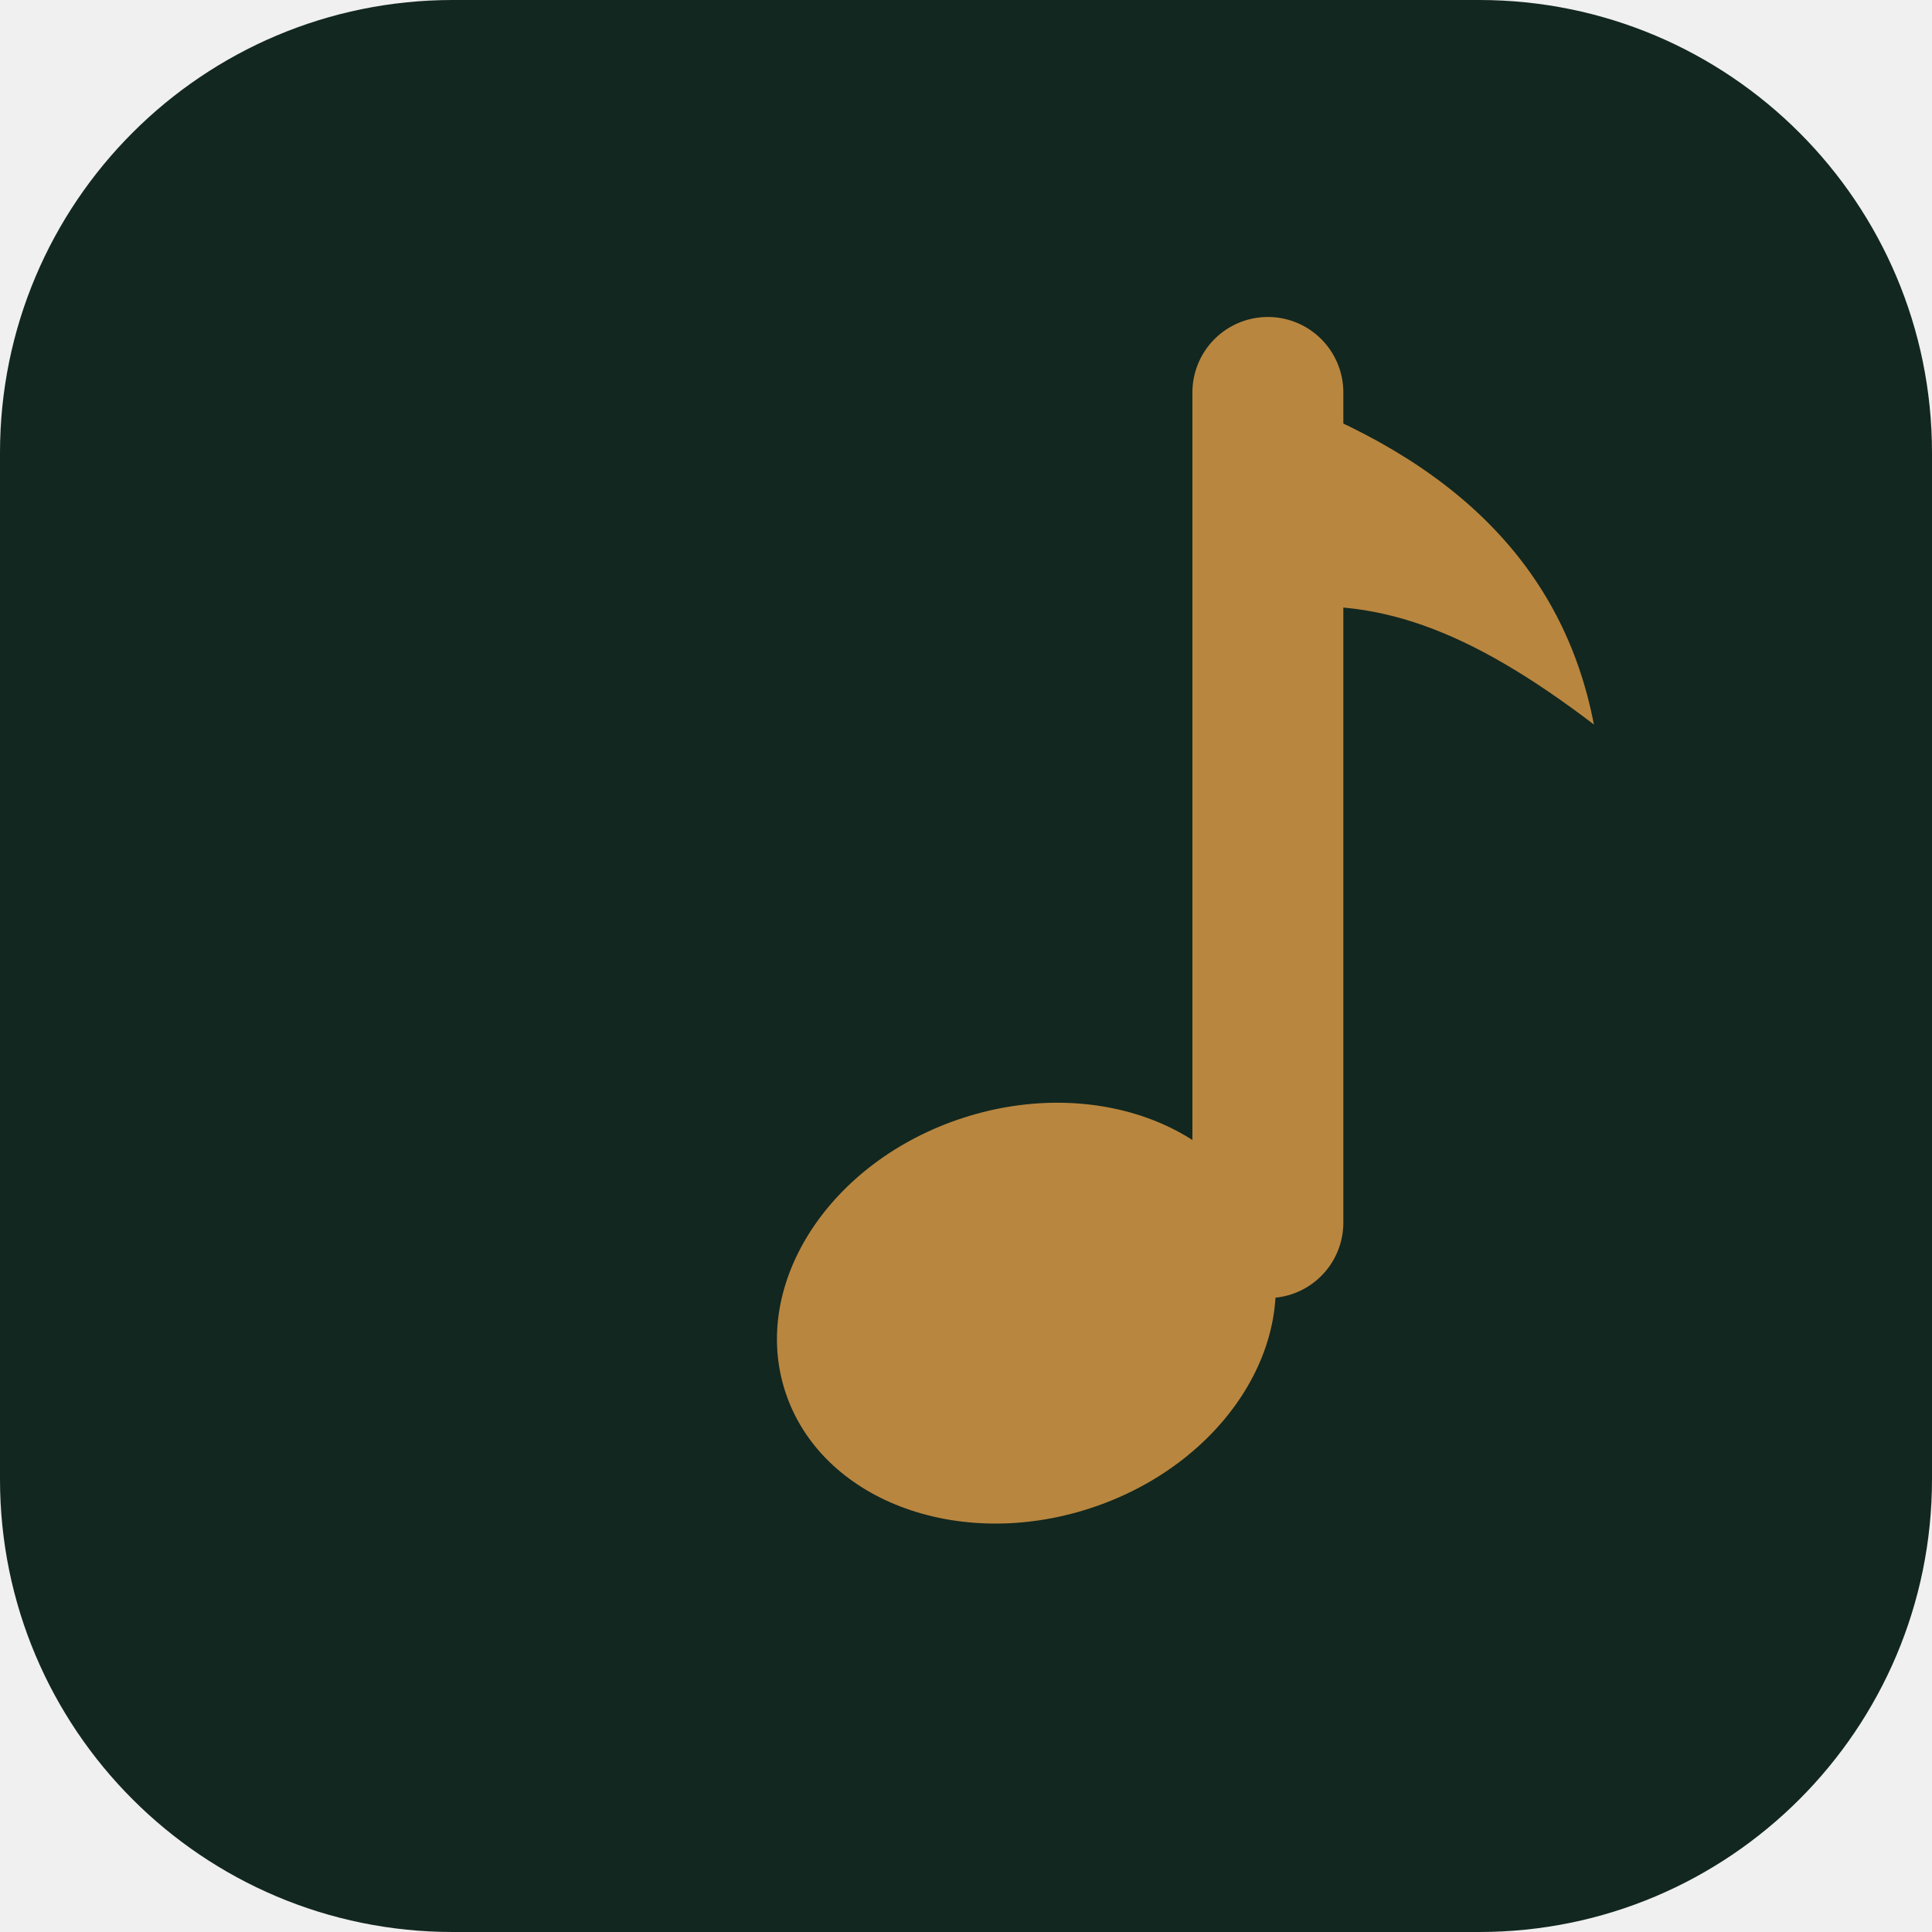
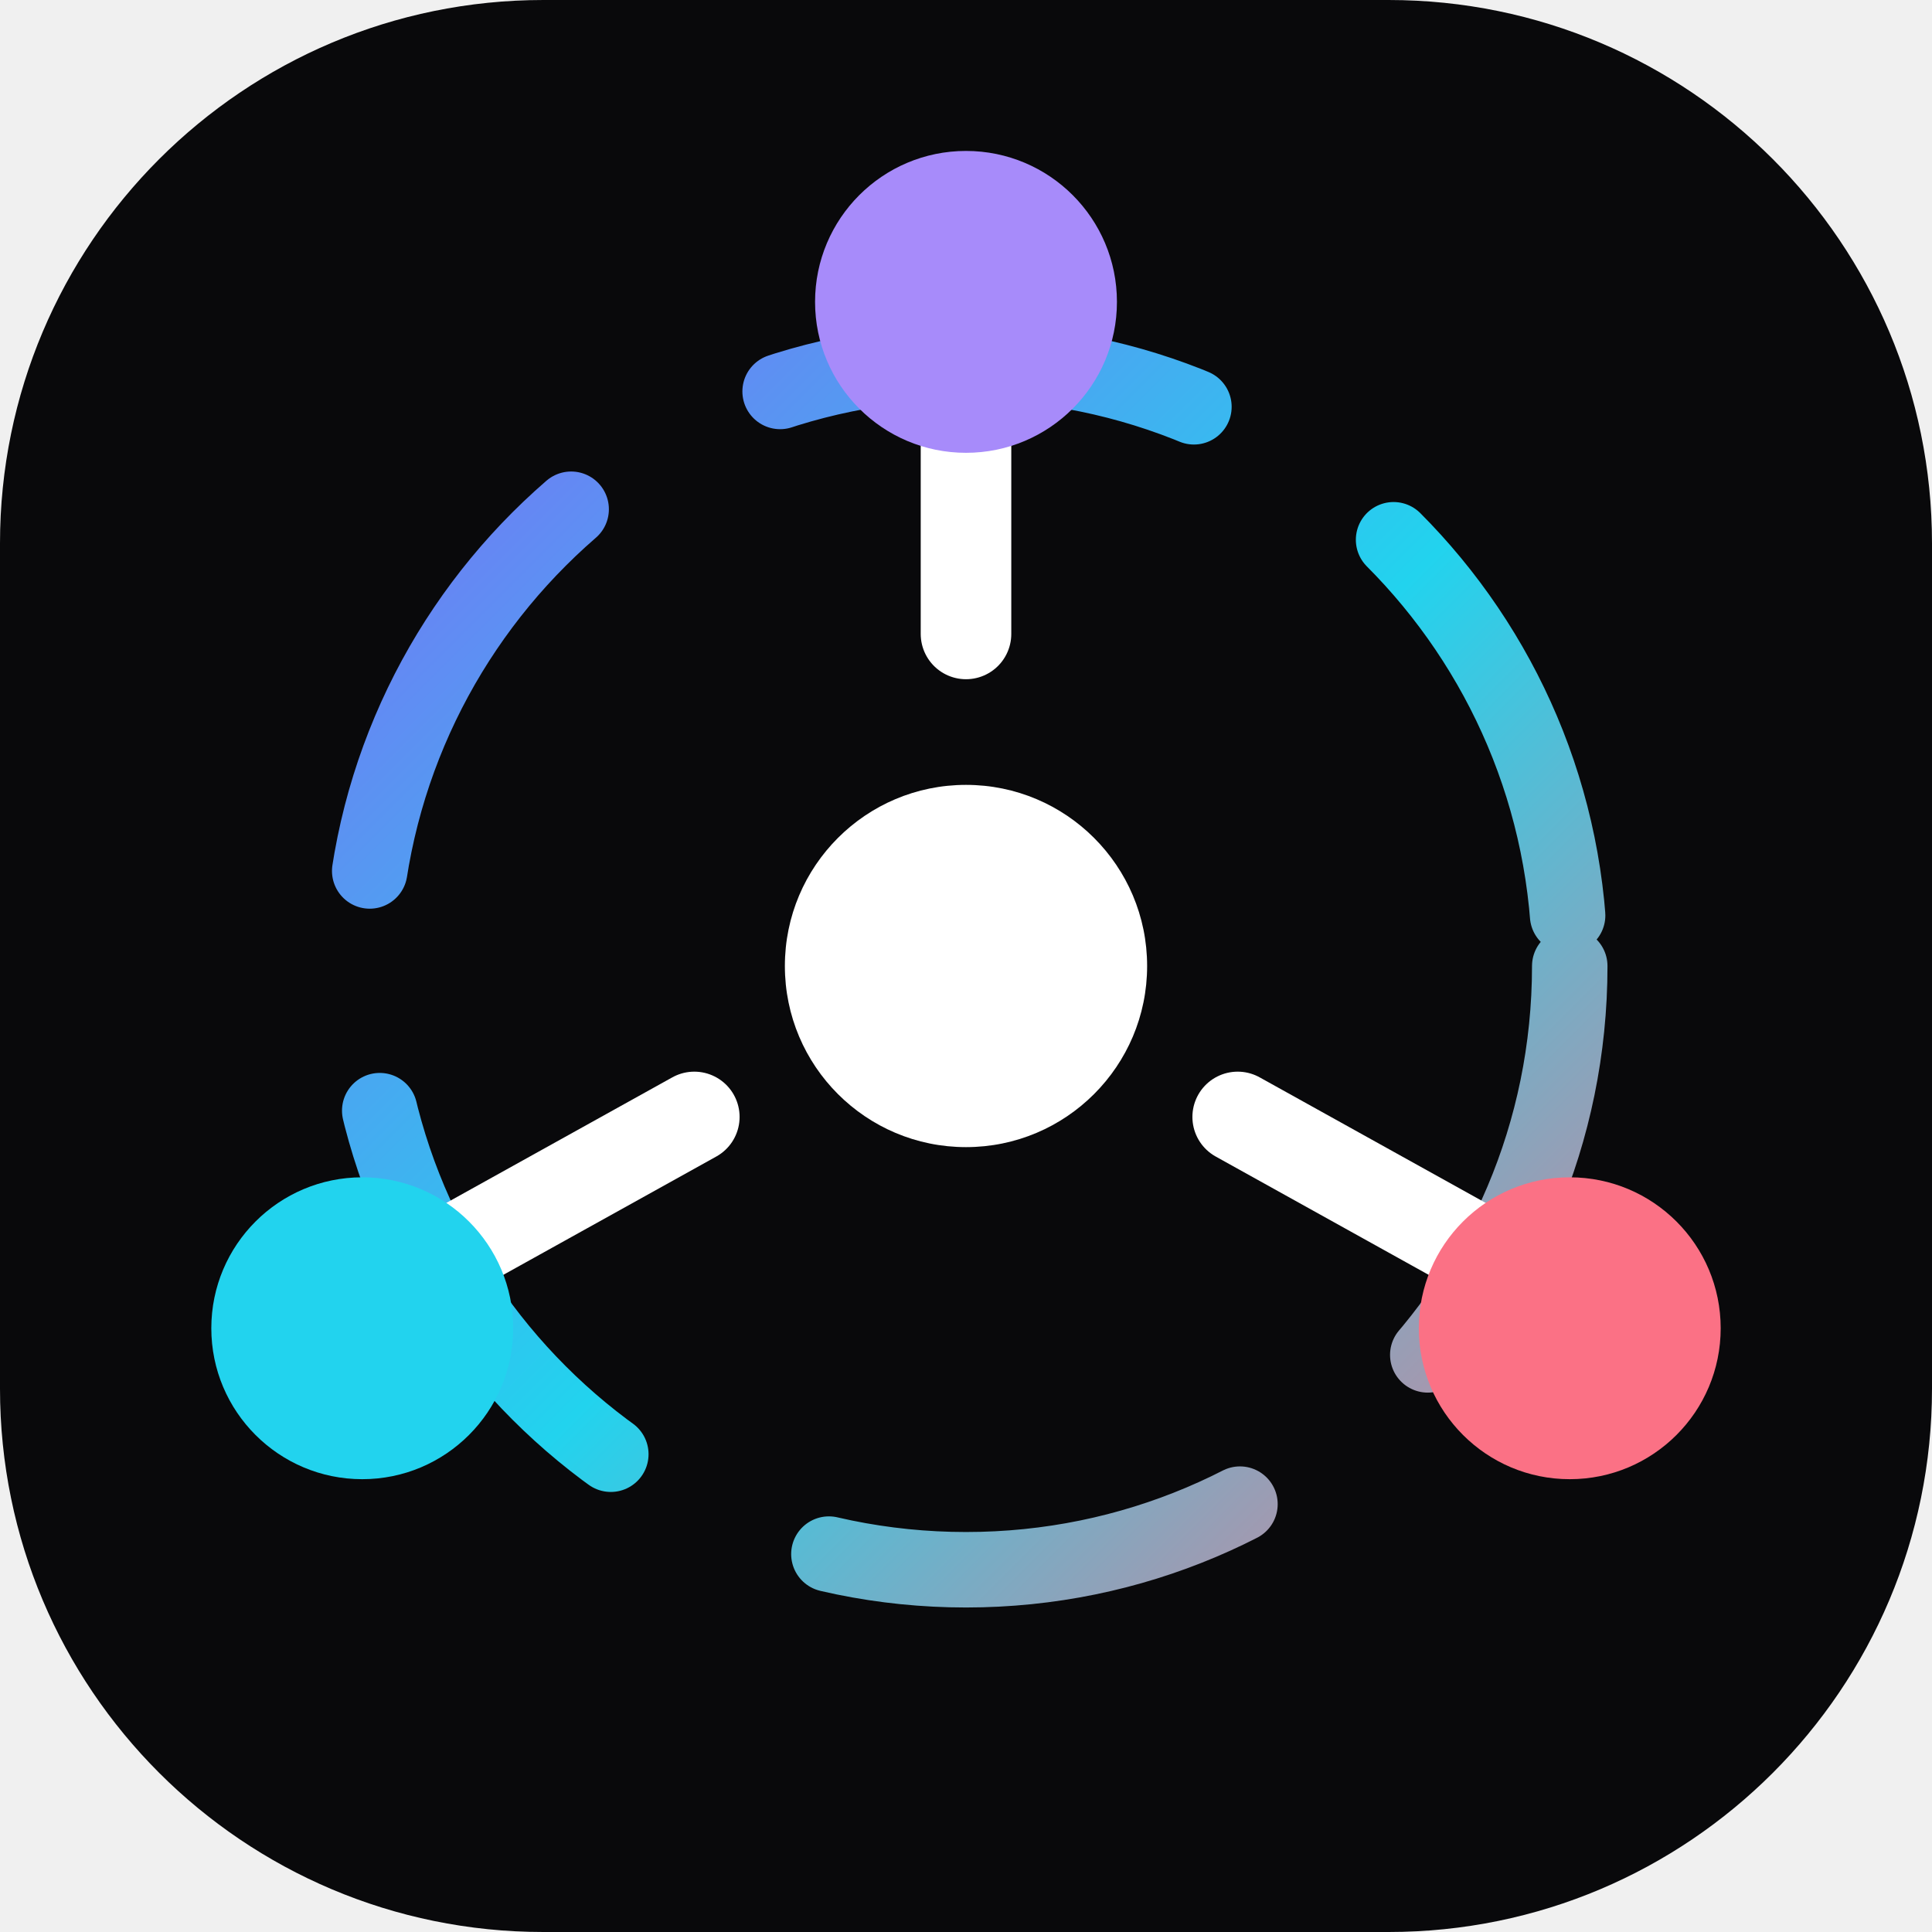
<svg xmlns="http://www.w3.org/2000/svg" viewBox="0 0 64 64" width="64" height="64">
-   <rect width="64" height="64" rx="15" fill="#12271f" />
-   <path d="M42 13v27.5" stroke="#b9863f" stroke-width="5" stroke-linecap="round" />
-   <path d="M42 13c6.2 2.2 9.8 5.8 10.8 11-4.2-3.2-7.3-4.3-10.8-3.8z" fill="#b9863f" />
-   <ellipse cx="34" cy="43.5" rx="8.4" ry="6.8" fill="#b9863f" transform="rotate(-18 34 43.5)" />
+   <defs>
+     <linearGradient id="noria" x1="8" y1="8" x2="56" y2="56" gradientUnits="userSpaceOnUse">
+       <stop stop-color="#8b5cf6" />
+       <stop offset=".52" stop-color="#22d3ee" />
+       <stop offset="1" stop-color="#fb7185" />
+     </linearGradient>
+   </defs>
+   <rect width="64" height="64" rx="18" fill="#09090b" />
+   <circle cx="32" cy="32" r="20" fill="none" stroke="url(#noria)" stroke-width="2.5" stroke-dasharray="14 8" stroke-linecap="round" />
+   <path d="M32 11v10M14 42l9-5M50 42l-9-5" fill="none" stroke="#fff" stroke-width="3" stroke-linecap="round" />
+   <circle cx="32" cy="10" r="5" fill="#a78bfa" />
+   <circle cx="12" cy="44" r="5" fill="#22d3ee" />
+   <circle cx="52" cy="44" r="5" fill="#fb7185" />
+   <circle cx="32" cy="32" r="6" fill="#fff" />
</svg>
